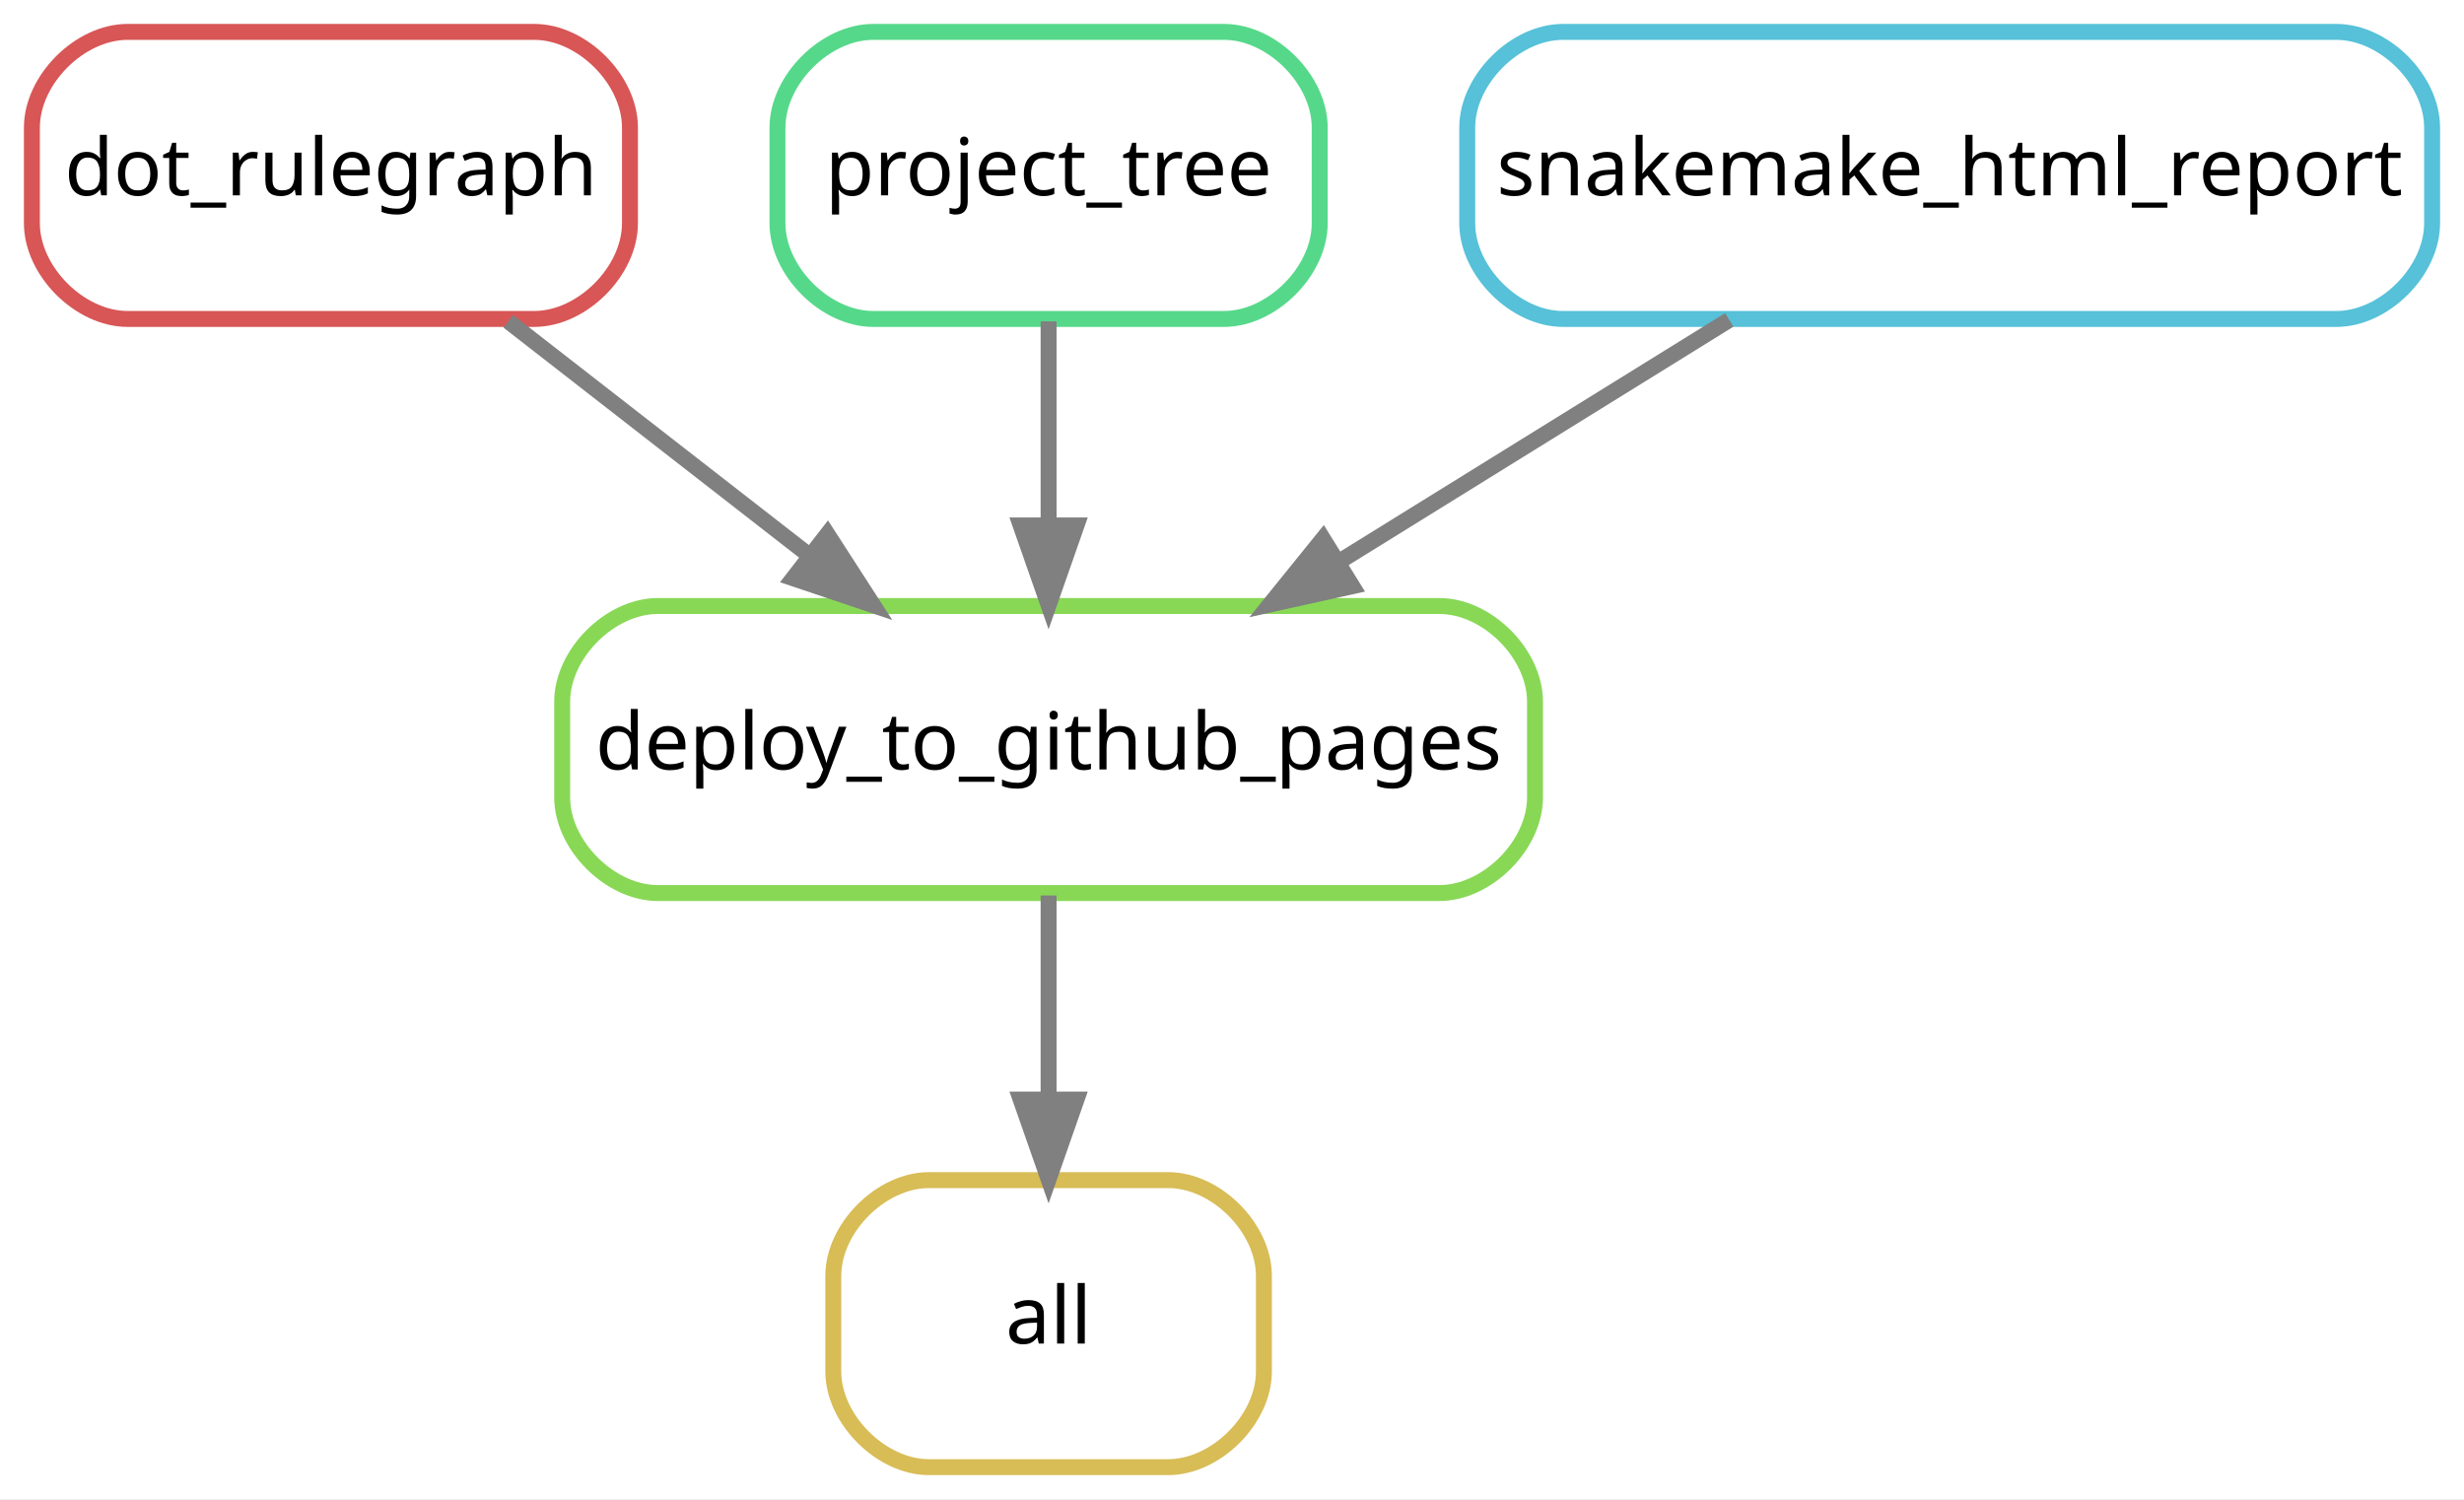
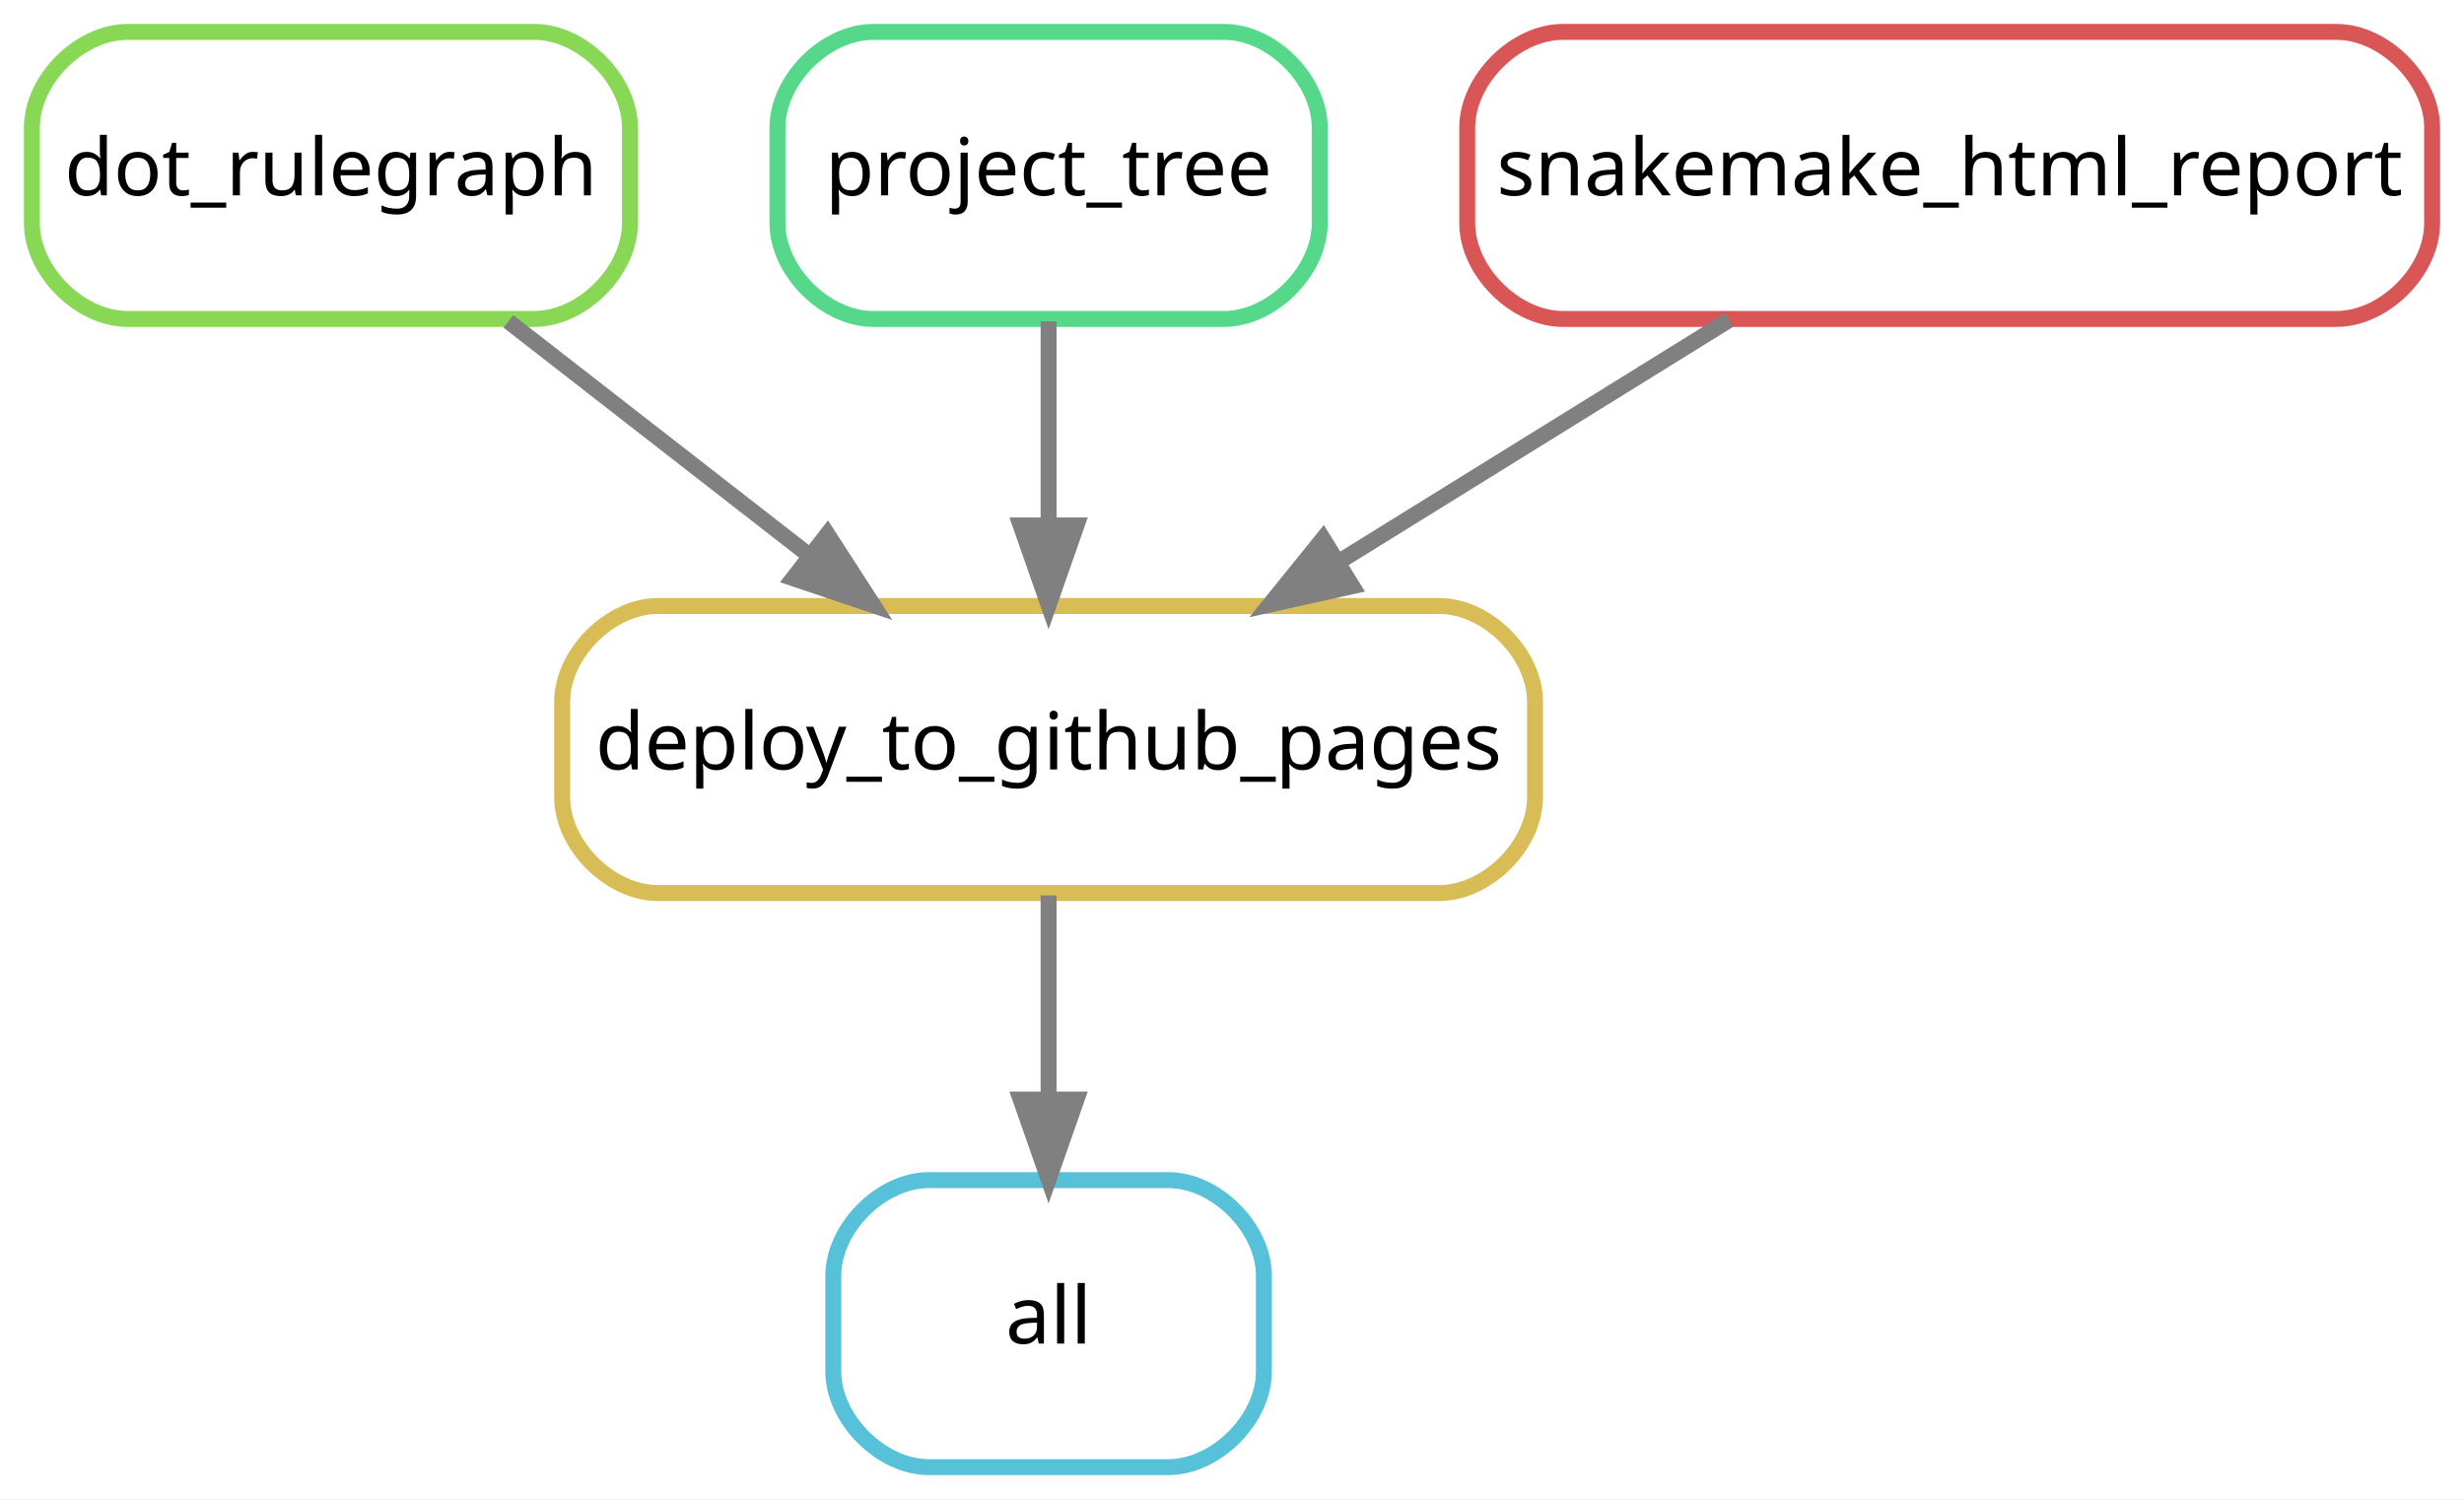
<svg xmlns="http://www.w3.org/2000/svg" width="309pt" height="188pt" viewBox="0.00 0.00 309.00 188.00">
  <g id="graph0" class="graph" transform="scale(1 1) rotate(0) translate(4 184)">
    <polygon fill="white" stroke="none" points="-4,4 -4,-184 305,-184 305,4 -4,4" />
    <g id="node1" class="node">
-       <path fill="none" stroke="#d8bc56" stroke-width="2" d="M142.5,-36C142.5,-36 112.5,-36 112.5,-36 106.5,-36 100.5,-30 100.5,-24 100.5,-24 100.5,-12 100.5,-12 100.5,-6 106.5,0 112.5,0 112.5,0 142.5,0 142.5,0 148.5,0 154.5,-6 154.5,-12 154.5,-12 154.5,-24 154.5,-24 154.5,-30 148.5,-36 142.5,-36" />
+       <path fill="none" stroke="#56c1d8" stroke-width="2" d="M142.5,-36C142.5,-36 112.5,-36 112.5,-36 106.5,-36 100.5,-30 100.5,-24 100.5,-24 100.5,-12 100.5,-12 100.5,-6 106.5,0 112.5,0 112.5,0 142.5,0 142.5,0 148.5,0 154.5,-6 154.5,-12 154.5,-12 154.5,-24 154.5,-24 154.5,-30 148.5,-36 142.5,-36" />
      <text text-anchor="middle" x="127.5" y="-15.5" font-family="sans" font-size="10.00">all</text>
    </g>
    <g id="node2" class="node">
-       <path fill="none" stroke="#88d856" stroke-width="2" d="M176.5,-108C176.5,-108 78.5,-108 78.5,-108 72.5,-108 66.5,-102 66.5,-96 66.5,-96 66.5,-84 66.5,-84 66.5,-78 72.5,-72 78.5,-72 78.5,-72 176.5,-72 176.5,-72 182.5,-72 188.5,-78 188.5,-84 188.5,-84 188.5,-96 188.5,-96 188.5,-102 182.5,-108 176.5,-108" />
+       <path fill="none" stroke="#d8bc56" stroke-width="2" d="M176.5,-108C176.5,-108 78.5,-108 78.5,-108 72.5,-108 66.5,-102 66.5,-96 66.5,-96 66.5,-84 66.5,-84 66.5,-78 72.5,-72 78.5,-72 78.5,-72 176.5,-72 176.5,-72 182.5,-72 188.5,-78 188.5,-84 188.5,-84 188.5,-96 188.5,-96 188.5,-102 182.5,-108 176.5,-108" />
      <text text-anchor="middle" x="127.5" y="-87.5" font-family="sans" font-size="10.00">deploy_to_github_pages</text>
    </g>
    <g id="edge1" class="edge">
      <path fill="none" stroke="grey" stroke-width="2" d="M127.5,-71.7C127.5,-63.98 127.5,-54.71 127.5,-46.11" />
      <polygon fill="grey" stroke="grey" stroke-width="2" points="131,-46.1 127.5,-36.1 124,-46.1 131,-46.1" />
    </g>
    <g id="node3" class="node">
-       <path fill="none" stroke="#d85656" stroke-width="2" d="M63,-180C63,-180 12,-180 12,-180 6,-180 0,-174 0,-168 0,-168 0,-156 0,-156 0,-150 6,-144 12,-144 12,-144 63,-144 63,-144 69,-144 75,-150 75,-156 75,-156 75,-168 75,-168 75,-174 69,-180 63,-180" />
+       <path fill="none" stroke="#88d856" stroke-width="2" d="M63,-180C63,-180 12,-180 12,-180 6,-180 0,-174 0,-168 0,-168 0,-156 0,-156 0,-150 6,-144 12,-144 12,-144 63,-144 63,-144 69,-144 75,-150 75,-156 75,-156 75,-168 75,-168 75,-174 69,-180 63,-180" />
      <text text-anchor="middle" x="37.5" y="-159.5" font-family="sans" font-size="10.00">dot_rulegraph</text>
    </g>
-     <g id="edge3" class="edge">
+     <g id="edge2" class="edge">
      <path fill="none" stroke="grey" stroke-width="2" d="M59.75,-143.7C71.08,-134.88 85.03,-124.03 97.32,-114.47" />
      <polygon fill="grey" stroke="grey" stroke-width="2" points="99.76,-117.01 105.51,-108.1 95.47,-111.48 99.76,-117.01" />
    </g>
    <g id="node4" class="node">
      <path fill="none" stroke="#56d88a" stroke-width="2" d="M149.5,-180C149.5,-180 105.5,-180 105.5,-180 99.5,-180 93.5,-174 93.5,-168 93.5,-168 93.5,-156 93.5,-156 93.5,-150 99.5,-144 105.5,-144 105.5,-144 149.5,-144 149.5,-144 155.5,-144 161.5,-150 161.5,-156 161.5,-156 161.5,-168 161.5,-168 161.5,-174 155.5,-180 149.5,-180" />
      <text text-anchor="middle" x="127.5" y="-159.5" font-family="sans" font-size="10.00">project_tree</text>
    </g>
-     <g id="edge2" class="edge">
+     <g id="edge3" class="edge">
      <path fill="none" stroke="grey" stroke-width="2" d="M127.5,-143.7C127.5,-135.98 127.5,-126.71 127.5,-118.11" />
      <polygon fill="grey" stroke="grey" stroke-width="2" points="131,-118.1 127.5,-108.1 124,-118.1 131,-118.1" />
    </g>
    <g id="node5" class="node">
-       <path fill="none" stroke="#56c1d8" stroke-width="2" d="M289,-180C289,-180 192,-180 192,-180 186,-180 180,-174 180,-168 180,-168 180,-156 180,-156 180,-150 186,-144 192,-144 192,-144 289,-144 289,-144 295,-144 301,-150 301,-156 301,-156 301,-168 301,-168 301,-174 295,-180 289,-180" />
+       <path fill="none" stroke="#d85656" stroke-width="2" d="M289,-180C289,-180 192,-180 192,-180 186,-180 180,-174 180,-168 180,-168 180,-156 180,-156 180,-150 186,-144 192,-144 192,-144 289,-144 289,-144 295,-144 301,-150 301,-156 301,-156 301,-168 301,-168 301,-174 295,-180 289,-180" />
      <text text-anchor="middle" x="240.5" y="-159.5" font-family="sans" font-size="10.00">snakemake_html_report</text>
    </g>
    <g id="edge4" class="edge">
      <path fill="none" stroke="grey" stroke-width="2" d="M212.86,-143.88C198.08,-134.72 179.71,-123.34 163.8,-113.48" />
      <polygon fill="grey" stroke="grey" stroke-width="2" points="165.59,-110.48 155.25,-108.19 161.91,-116.43 165.59,-110.48" />
    </g>
  </g>
</svg>
